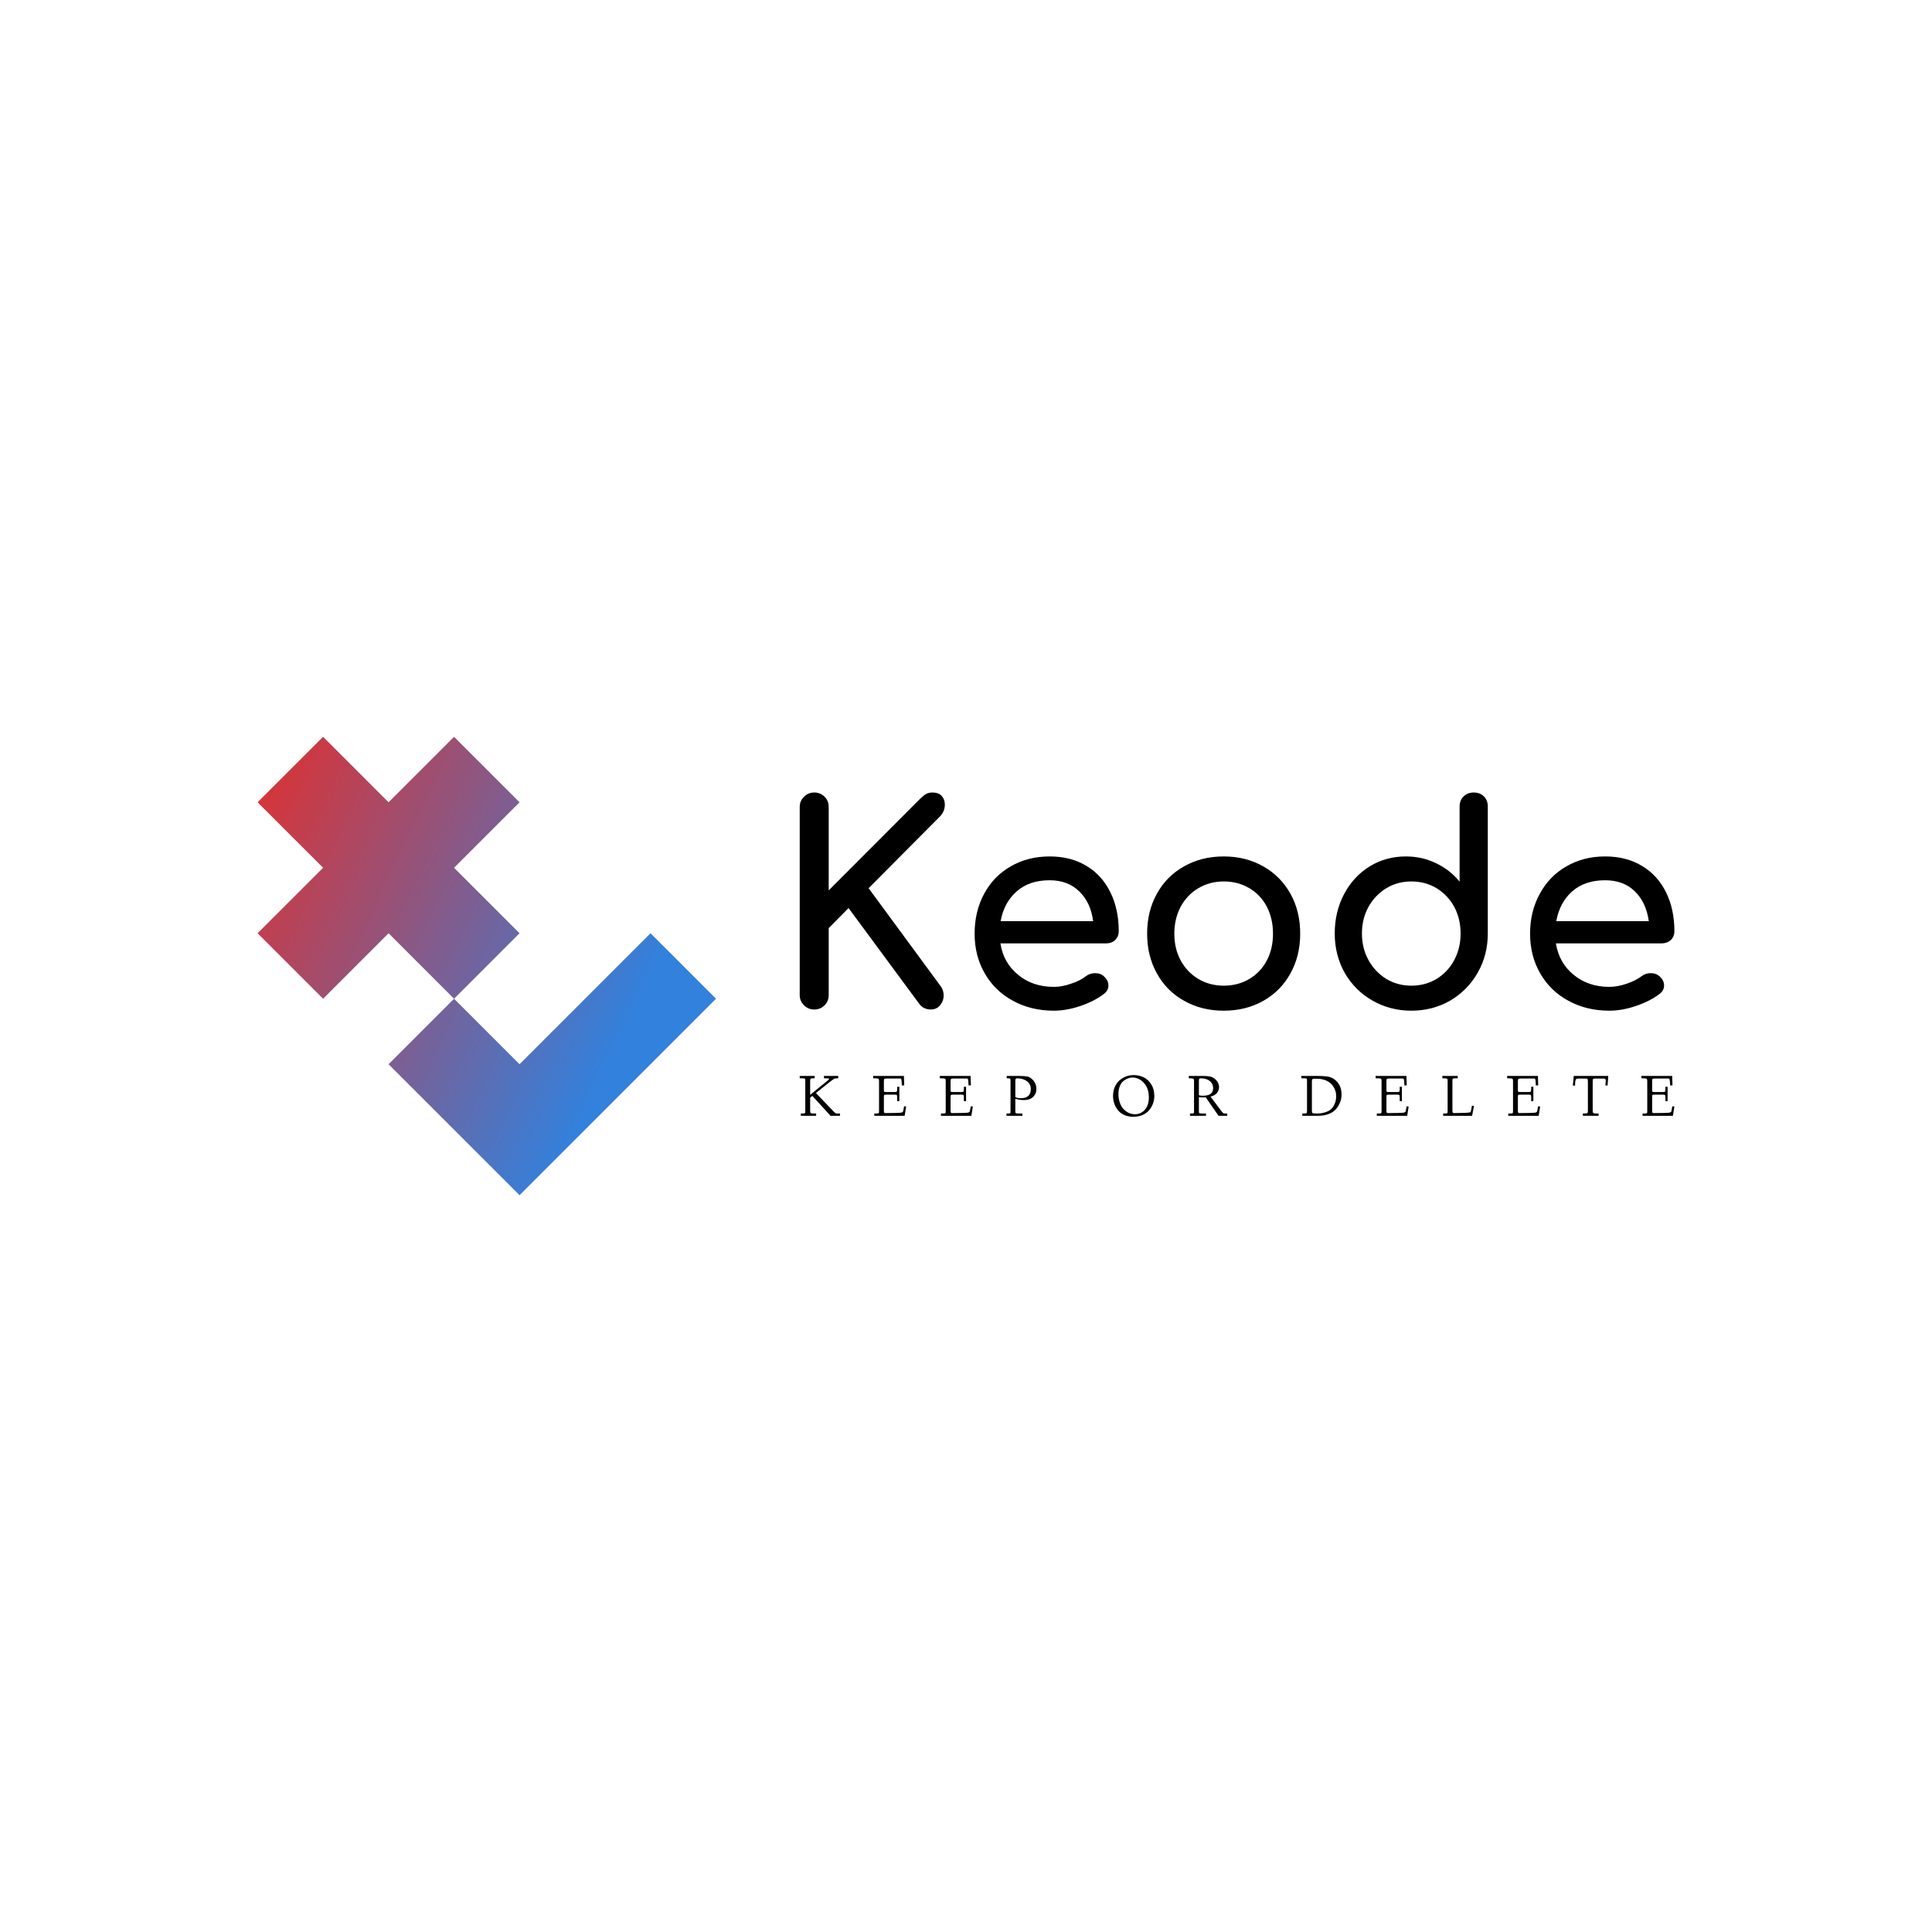
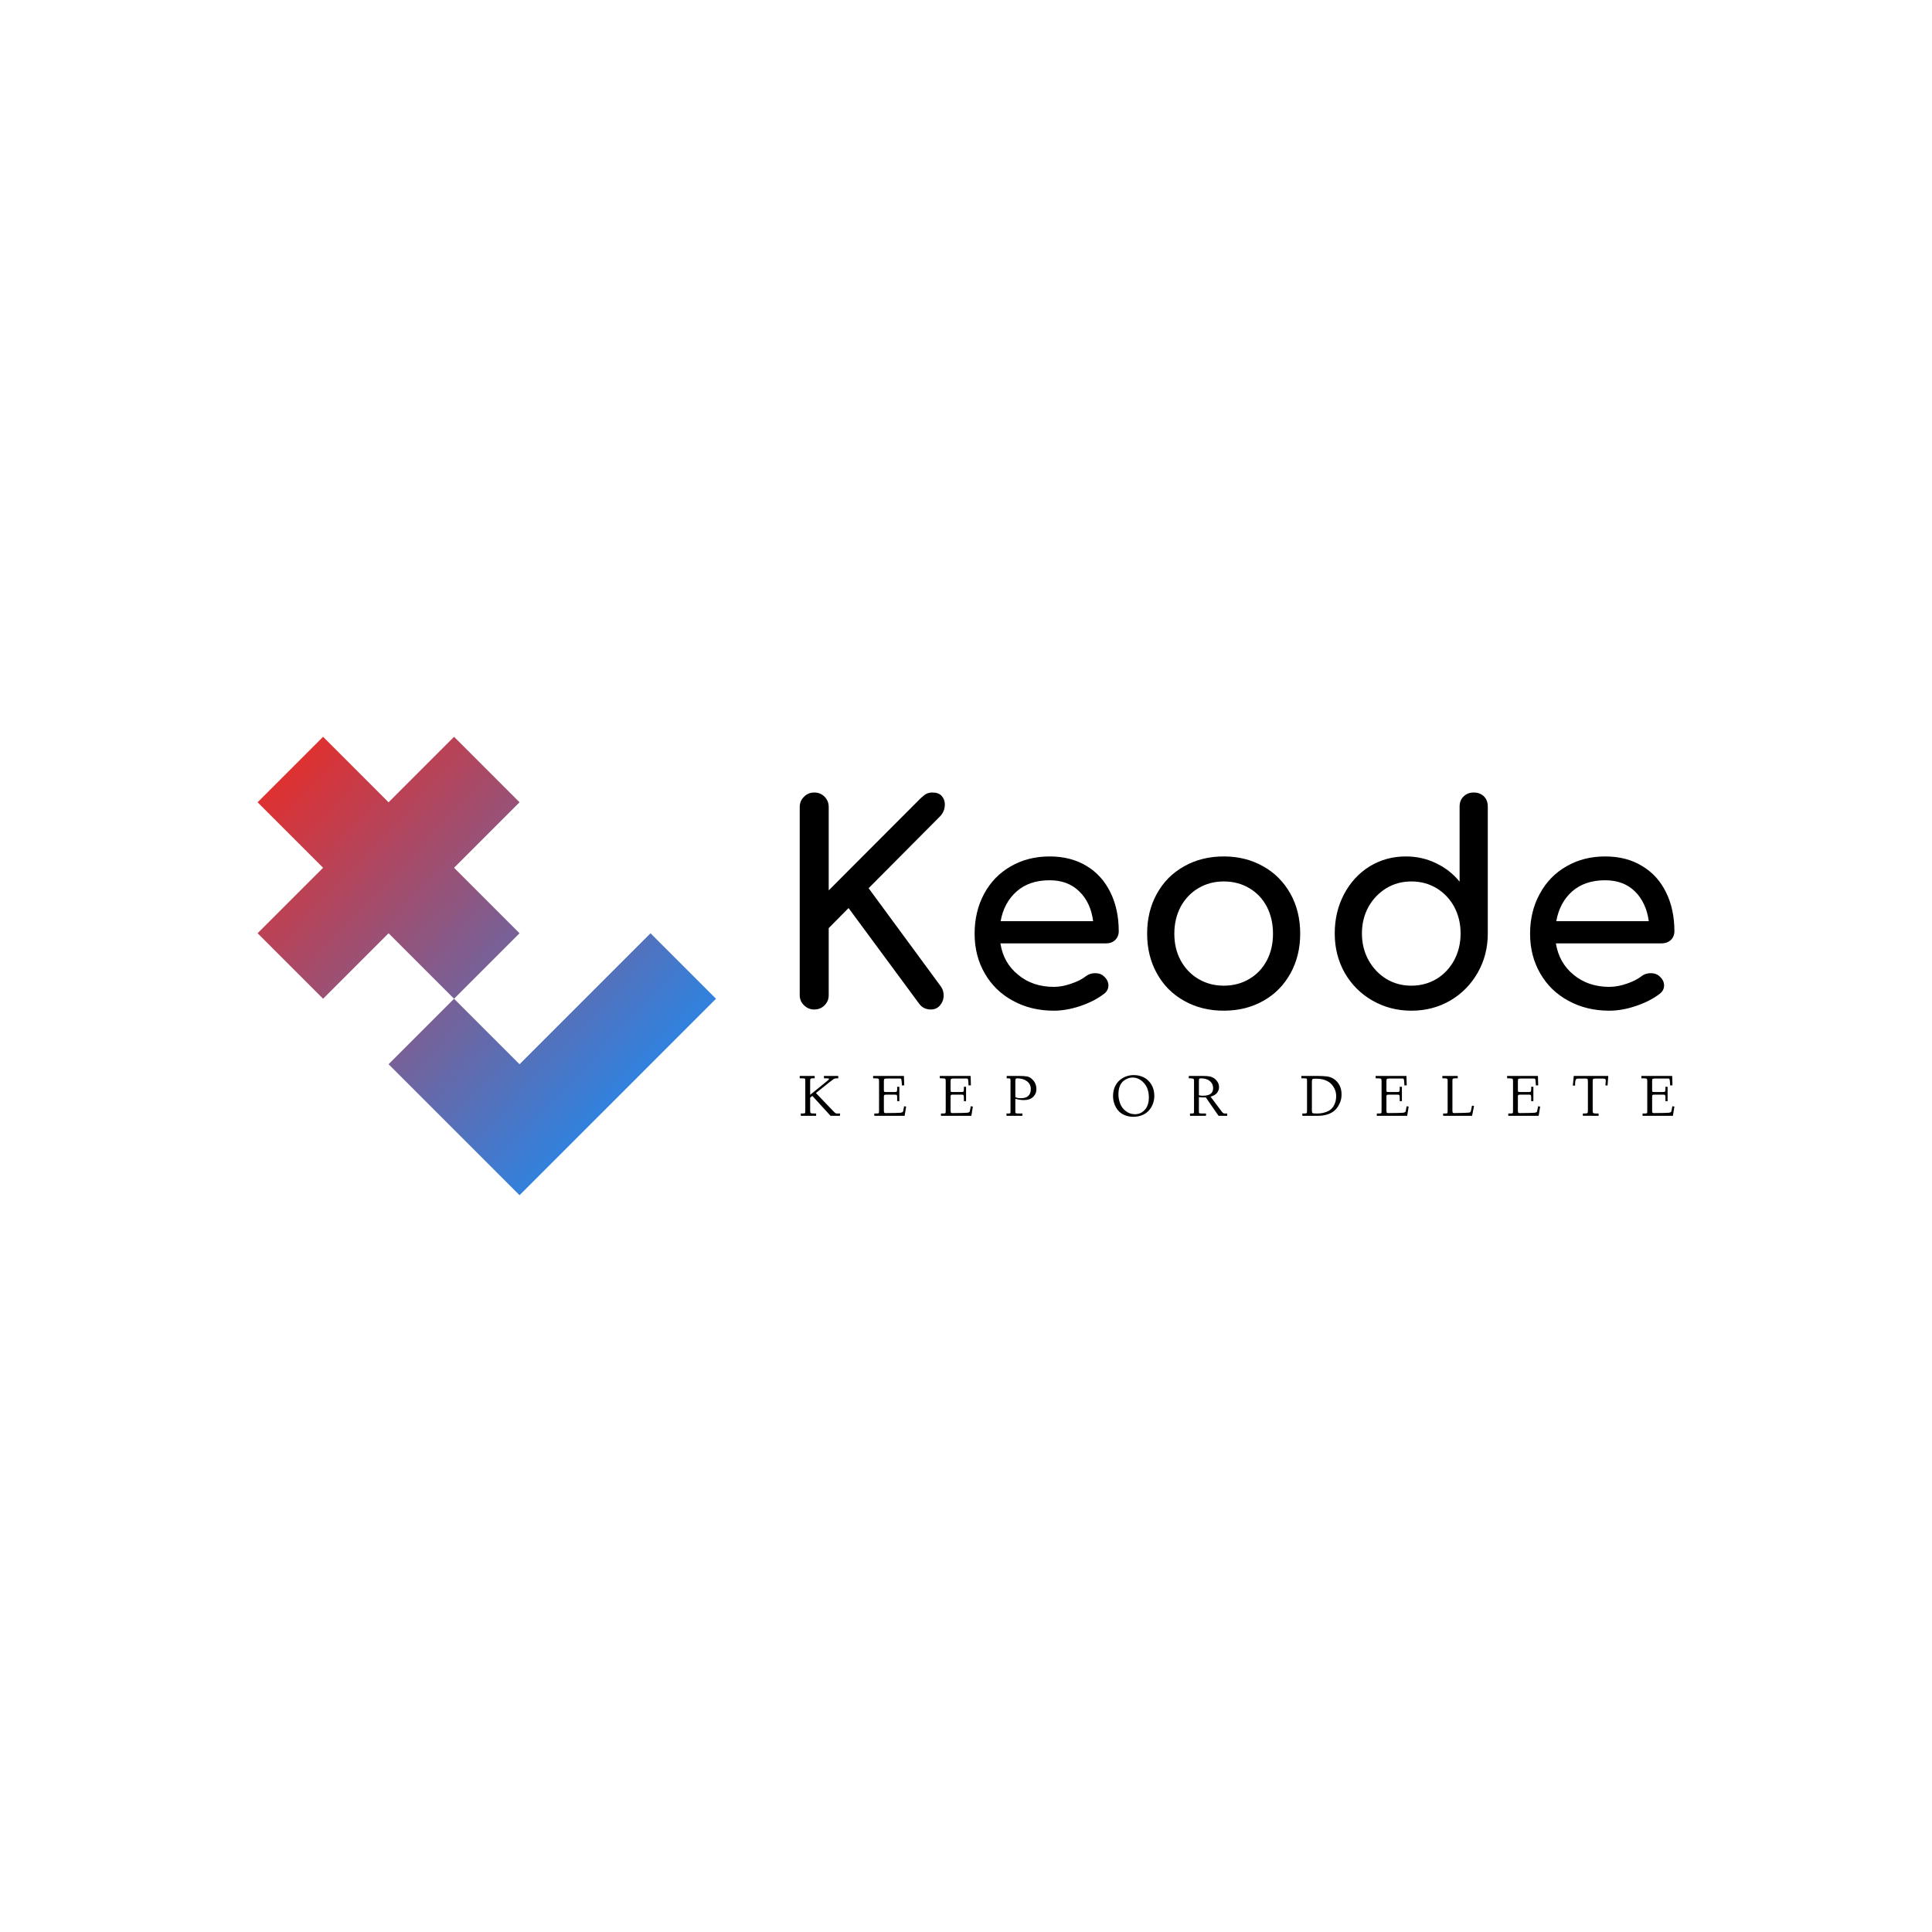
<svg xmlns="http://www.w3.org/2000/svg" data-v-29081953="" viewBox="0 0 300 300">
  <defs data-v-29081953="" />
  <rect data-v-29081953="" fill="transparent" x="0" y="0" width="300px" height="300px" class="logo-background-square" />
  <defs data-v-29081953="" />
  <g data-v-29081953="" id="0a5d2228-bbf8-4a90-b3c1-82fc26b2f0a2" fill="#000000" transform="matrix(3.082597,0,0,3.082597,119.8651,118.7455)">
    <path d="M2.86 11.61L2.86 11.61Q2.86 11.91 2.65 12.12L2.65 12.12L2.65 12.12Q2.44 12.33 2.13 12.33L2.13 12.33L2.13 12.33Q1.83 12.33 1.62 12.12L1.62 12.12L1.62 12.12Q1.40 11.91 1.40 11.61L1.40 11.61L1.40 2.13L1.40 2.13Q1.40 1.82 1.62 1.61L1.62 1.61L1.62 1.61Q1.83 1.40 2.13 1.40L2.13 1.40L2.13 1.40Q2.44 1.40 2.65 1.61L2.65 1.61L2.65 1.61Q2.86 1.82 2.86 2.13L2.86 2.13L2.86 6.33L7.49 1.69L7.49 1.69Q7.66 1.53 7.79 1.46L7.79 1.46L7.79 1.46Q7.92 1.40 8.09 1.40L8.09 1.40L8.09 1.40Q8.39 1.40 8.55 1.57L8.55 1.57L8.55 1.57Q8.71 1.75 8.71 2.00L8.71 2.00L8.71 2.00Q8.71 2.37 8.44 2.63L8.44 2.63L4.87 6.22L8.51 11.17L8.51 11.17Q8.65 11.37 8.65 11.62L8.65 11.62L8.65 11.62Q8.65 11.90 8.47 12.12L8.47 12.12L8.47 12.12Q8.29 12.33 8.01 12.33L8.01 12.33L8.01 12.33Q7.62 12.33 7.41 12.03L7.41 12.03L3.86 7.22L2.86 8.23L2.86 11.61ZM17.47 8.39L17.47 8.39Q17.47 8.65 17.29 8.83L17.29 8.83L17.29 8.83Q17.11 9.00 16.83 9.00L16.83 9.00L11.51 9.00L11.51 9.00Q11.66 9.98 12.40 10.58L12.40 10.58L12.40 10.58Q13.13 11.19 14.20 11.19L14.20 11.19L14.20 11.19Q14.62 11.19 15.07 11.03L15.07 11.03L15.07 11.03Q15.53 10.88 15.82 10.65L15.82 10.65L15.82 10.65Q16.02 10.50 16.28 10.50L16.28 10.50L16.28 10.50Q16.55 10.50 16.70 10.64L16.70 10.64L16.70 10.64Q16.95 10.85 16.95 11.12L16.95 11.12L16.95 11.12Q16.95 11.37 16.73 11.54L16.73 11.54L16.73 11.54Q16.25 11.91 15.55 12.15L15.55 12.15L15.55 12.15Q14.84 12.39 14.20 12.39L14.20 12.39L14.20 12.39Q13.05 12.39 12.14 11.89L12.14 11.89L12.14 11.89Q11.23 11.40 10.72 10.51L10.72 10.51L10.72 10.51Q10.21 9.63 10.21 8.51L10.21 8.51L10.21 8.51Q10.21 7.39 10.69 6.50L10.69 6.50L10.69 6.50Q11.17 5.61 12.03 5.12L12.03 5.12L12.03 5.12Q12.89 4.62 13.99 4.62L13.99 4.62L13.99 4.62Q15.06 4.62 15.85 5.10L15.85 5.10L15.85 5.10Q16.63 5.57 17.05 6.43L17.05 6.43L17.05 6.43Q17.47 7.28 17.47 8.39L17.47 8.39ZM13.99 5.82L13.99 5.82Q12.96 5.82 12.33 6.38L12.33 6.38L12.33 6.38Q11.69 6.94 11.52 7.88L11.52 7.88L16.18 7.88L16.18 7.88Q16.06 6.94 15.48 6.38L15.48 6.38L15.48 6.38Q14.91 5.82 13.99 5.82L13.99 5.82ZM22.76 4.62L22.76 4.62Q23.87 4.62 24.75 5.12L24.75 5.12L24.75 5.12Q25.62 5.61 26.12 6.50L26.12 6.50L26.12 6.50Q26.61 7.38 26.61 8.51L26.61 8.51L26.61 8.51Q26.61 9.63 26.12 10.51L26.12 10.51L26.12 10.51Q25.63 11.40 24.76 11.89L24.76 11.89L24.76 11.89Q23.88 12.39 22.76 12.39L22.76 12.39L22.76 12.39Q21.64 12.39 20.76 11.89L20.76 11.89L20.76 11.89Q19.88 11.40 19.39 10.51L19.39 10.51L19.39 10.51Q18.90 9.63 18.90 8.51L18.90 8.51L18.90 8.51Q18.90 7.38 19.39 6.50L19.39 6.50L19.39 6.50Q19.88 5.61 20.76 5.12L20.76 5.12L20.76 5.12Q21.64 4.62 22.76 4.62L22.76 4.62ZM22.76 5.88L22.76 5.88Q22.05 5.88 21.48 6.22L21.48 6.22L21.48 6.22Q20.92 6.55 20.59 7.15L20.59 7.15L20.59 7.15Q20.27 7.76 20.27 8.51L20.27 8.51L20.27 8.51Q20.27 9.27 20.59 9.86L20.59 9.86L20.59 9.86Q20.92 10.46 21.48 10.79L21.48 10.79L21.48 10.79Q22.05 11.13 22.76 11.13L22.76 11.13L22.76 11.13Q23.48 11.13 24.05 10.79L24.05 10.79L24.05 10.79Q24.61 10.46 24.93 9.86L24.93 9.86L24.93 9.86Q25.24 9.27 25.24 8.51L25.24 8.51L25.24 8.51Q25.24 7.76 24.93 7.15L24.93 7.15L24.93 7.15Q24.61 6.55 24.05 6.22L24.05 6.22L24.05 6.22Q23.48 5.88 22.76 5.88L22.76 5.88ZM35.35 1.40L35.35 1.40Q35.67 1.40 35.87 1.60L35.87 1.60L35.87 1.60Q36.06 1.79 36.06 2.11L36.06 2.11L36.06 8.50L36.06 8.50Q36.06 9.59 35.55 10.48L35.55 10.48L35.55 10.48Q35.04 11.37 34.17 11.88L34.17 11.88L34.17 11.88Q33.29 12.39 32.21 12.39L32.21 12.39L32.21 12.39Q31.14 12.39 30.25 11.88L30.25 11.88L30.25 11.88Q29.36 11.37 28.85 10.48L28.85 10.48L28.85 10.48Q28.35 9.59 28.35 8.50L28.35 8.50L28.35 8.50Q28.35 7.41 28.82 6.52L28.82 6.52L28.82 6.52Q29.29 5.63 30.11 5.12L30.11 5.12L30.11 5.12Q30.93 4.62 31.93 4.62L31.93 4.62L31.93 4.62Q32.75 4.62 33.45 4.96L33.45 4.96L33.45 4.96Q34.15 5.29 34.64 5.89L34.64 5.89L34.64 2.11L34.64 2.11Q34.64 1.79 34.84 1.60L34.84 1.60L34.84 1.60Q35.04 1.40 35.35 1.40L35.35 1.40ZM32.21 11.13L32.21 11.13Q32.91 11.13 33.48 10.79L33.48 10.79L33.48 10.79Q34.05 10.44 34.37 9.84L34.37 9.84L34.37 9.84Q34.69 9.24 34.69 8.50L34.69 8.50L34.69 8.50Q34.69 7.76 34.37 7.16L34.37 7.16L34.37 7.16Q34.05 6.57 33.48 6.22L33.48 6.22L33.48 6.22Q32.91 5.88 32.21 5.88L32.21 5.88L32.21 5.88Q31.51 5.88 30.95 6.22L30.95 6.22L30.95 6.22Q30.38 6.57 30.05 7.16L30.05 7.16L30.05 7.16Q29.72 7.76 29.72 8.50L29.72 8.50L29.72 8.50Q29.72 9.24 30.05 9.84L30.05 9.84L30.05 9.84Q30.38 10.44 30.95 10.79L30.95 10.79L30.95 10.79Q31.51 11.13 32.21 11.13L32.21 11.13ZM45.46 8.39L45.46 8.39Q45.46 8.65 45.28 8.83L45.28 8.83L45.28 8.83Q45.09 9.00 44.81 9.00L44.81 9.00L39.49 9.00L39.49 9.00Q39.65 9.98 40.38 10.58L40.38 10.58L40.38 10.58Q41.12 11.19 42.18 11.19L42.18 11.19L42.18 11.19Q42.60 11.19 43.06 11.03L43.06 11.03L43.06 11.03Q43.51 10.88 43.81 10.65L43.81 10.65L43.81 10.65Q44.00 10.50 44.27 10.50L44.27 10.50L44.27 10.50Q44.53 10.50 44.69 10.64L44.69 10.64L44.69 10.64Q44.94 10.85 44.94 11.12L44.94 11.12L44.94 11.12Q44.94 11.37 44.72 11.54L44.72 11.54L44.72 11.54Q44.24 11.91 43.53 12.15L43.53 12.15L43.53 12.15Q42.83 12.39 42.18 12.39L42.18 12.39L42.18 12.39Q41.03 12.39 40.12 11.89L40.12 11.89L40.12 11.89Q39.21 11.40 38.70 10.51L38.70 10.51L38.70 10.51Q38.19 9.63 38.19 8.51L38.19 8.51L38.19 8.51Q38.19 7.39 38.68 6.50L38.68 6.50L38.68 6.50Q39.16 5.61 40.02 5.12L40.02 5.12L40.02 5.12Q40.88 4.62 41.97 4.62L41.97 4.62L41.97 4.62Q43.05 4.62 43.83 5.10L43.83 5.10L43.83 5.10Q44.62 5.57 45.04 6.43L45.04 6.43L45.04 6.43Q45.46 7.28 45.46 8.39L45.46 8.39ZM41.97 5.82L41.97 5.82Q40.95 5.82 40.31 6.38L40.31 6.38L40.31 6.38Q39.68 6.94 39.51 7.88L39.51 7.88L44.17 7.88L44.17 7.88Q44.04 6.94 43.47 6.38L43.47 6.38L43.47 6.38Q42.90 5.82 41.97 5.82L41.97 5.82Z" />
  </g>
  <defs data-v-29081953="">
-     <linearGradient data-v-29081953="" gradientTransform="rotate(25)" id="d194977c-6c78-46bc-9934-68822c3af71a" x1="0%" y1="0%" x2="100%" y2="0%">
+     <linearGradient data-v-29081953="" gradientTransform="rotate(25)" id="d194977c-6c78-46bc-9934-68822c3af71a" x1="2.5" y1="1" x2="16" y2="5.5" gradientUnits="userSpaceOnUse">
      <stop data-v-29081953="" offset="0%" stop-color="#E0302F" stop-opacity="1" />
      <stop data-v-29081953="" offset="100%" stop-color="#3281DD" stop-opacity="1" />
    </linearGradient>
  </defs>
  <g data-v-29081953="" id="85a4c602-ebff-4b72-8f0d-552a0acc1598" stroke="none" fill="url(#d194977c-6c78-46bc-9934-68822c3af71a)" transform="matrix(5.084342,0,0,5.084342,34.91566,109.3253)">
    <path d="M7 5l2-2-2-2-2 2-2-2-2 2 2 2-2 2 2 2 2-2 2 2 2-2zM9 11L7 9l-2 2 4 4 6-6-2-2z" />
  </g>
  <defs data-v-29081953="" />
  <g data-v-29081953="" id="d9a8d678-4209-4fc6-bd46-08230c0825f4" fill="#000000" transform="matrix(0.6636335,0,0,0.6636335,123.9286,165.0276)">
    <path d="M0.96 3.64L0.38 3.64L0.38 3.08L3.88 3.08L3.88 3.64L3.43 3.64L3.43 3.64Q3.03 3.64 2.93 3.73L2.93 3.73L2.93 3.73Q2.82 3.84 2.82 4.28L2.82 4.28L2.82 7.50L6.90 4.18L6.90 4.18Q7.25 3.89 7.25 3.77L7.25 3.77L7.25 3.77Q7.25 3.64 6.61 3.64L6.61 3.64L6.06 3.64L6.04 3.08L9.39 3.08L9.39 3.64L9.03 3.64L9.03 3.64Q8.60 3.64 8.39 3.76L8.39 3.76L8.39 3.76Q8.22 3.86 7.33 4.55L7.33 4.55L4.17 7.08L8.40 11.49L8.40 11.49Q8.76 11.87 9.00 11.87L9.00 11.87L9.82 11.87L9.79 12.41L7.59 12.41L3.33 7.74L2.82 8.16L2.82 11.22L2.82 11.22Q2.82 11.70 2.98 11.79L2.98 11.79L2.98 11.79Q3.15 11.87 3.92 11.87L3.92 11.87L4.22 11.87L4.22 12.41L0.64 12.41L0.63 11.87L1.00 11.87L1.00 11.87Q1.51 11.87 1.60 11.79L1.60 11.79L1.60 11.79Q1.68 11.70 1.68 11.25L1.68 11.25L1.68 4.14L1.68 4.14Q1.68 3.77 1.58 3.71L1.58 3.71L1.58 3.71Q1.47 3.64 0.96 3.64L0.96 3.64ZM17.56 3.64L17.55 3.08L24.76 3.08L24.76 3.08Q24.77 4.14 24.83 5.28L24.83 5.28L24.28 5.30L24.28 5.30Q24.27 4.66 24.21 4.25L24.21 4.25L24.21 4.25Q24.17 3.89 24.12 3.80L24.12 3.80L24.12 3.80Q24.06 3.71 23.95 3.69L23.95 3.69L23.95 3.69Q23.85 3.68 23.26 3.68L23.26 3.68L20.88 3.68L20.88 3.68Q20.34 3.68 20.19 3.77L20.19 3.77L20.19 3.77Q20.07 3.86 20.07 4.33L20.07 4.33L20.07 6.28L20.07 6.28Q20.07 6.69 20.13 6.76L20.13 6.76L20.13 6.76Q20.19 6.84 20.54 6.84L20.54 6.84L22.65 6.84L22.65 6.84Q23.01 6.84 23.09 6.73L23.09 6.73L23.09 6.73Q23.17 6.63 23.18 6.14L23.18 6.14L23.18 5.61L23.69 5.63L23.69 8.97L23.18 8.97L23.18 8.24L23.18 8.24Q23.18 7.66 23.11 7.57L23.11 7.57L23.11 7.57Q23.02 7.46 22.67 7.46L22.67 7.46L20.58 7.46L20.58 7.46Q20.24 7.46 20.16 7.54L20.16 7.54L20.16 7.54Q20.07 7.63 20.07 7.89L20.07 7.89L20.07 11.20L20.07 11.20Q20.07 11.57 20.16 11.67L20.16 11.67L20.16 11.67Q20.24 11.77 20.51 11.77L20.51 11.77L20.51 11.77Q23.43 11.75 23.96 11.69L23.96 11.69L23.96 11.69Q24.48 11.63 24.56 11.38L24.56 11.38L24.57 11.36L24.58 11.35L24.80 10.17L25.28 10.25L24.93 12.41L17.83 12.41L17.83 11.87L18.20 11.87L18.20 11.87Q18.76 11.87 18.84 11.80L18.84 11.80L18.84 11.80Q18.94 11.72 18.94 11.33L18.94 11.33L18.94 4.24L18.94 4.24Q18.94 3.82 18.79 3.73L18.79 3.73L18.79 3.73Q18.61 3.64 17.96 3.64L17.96 3.64L17.56 3.64ZM33.17 3.64L33.15 3.08L40.37 3.08L40.37 3.08Q40.38 4.14 40.43 5.28L40.43 5.28L39.89 5.30L39.89 5.30Q39.87 4.66 39.82 4.25L39.82 4.25L39.82 4.25Q39.78 3.89 39.72 3.80L39.72 3.80L39.72 3.80Q39.67 3.71 39.55 3.69L39.55 3.69L39.55 3.69Q39.46 3.68 38.87 3.68L38.87 3.68L36.49 3.68L36.49 3.68Q35.94 3.68 35.80 3.77L35.80 3.77L35.80 3.77Q35.68 3.86 35.68 4.33L35.68 4.33L35.68 6.28L35.68 6.28Q35.68 6.69 35.73 6.76L35.73 6.76L35.73 6.76Q35.80 6.84 36.14 6.84L36.14 6.84L38.25 6.84L38.25 6.84Q38.62 6.84 38.70 6.73L38.70 6.73L38.70 6.73Q38.78 6.63 38.79 6.14L38.79 6.14L38.79 5.61L39.30 5.63L39.30 8.97L38.79 8.97L38.79 8.24L38.79 8.24Q38.79 7.66 38.71 7.57L38.71 7.57L38.71 7.57Q38.63 7.46 38.28 7.46L38.28 7.46L36.18 7.46L36.18 7.46Q35.85 7.46 35.76 7.54L35.76 7.54L35.76 7.54Q35.68 7.63 35.68 7.89L35.68 7.89L35.68 11.20L35.68 11.20Q35.68 11.57 35.76 11.67L35.76 11.67L35.76 11.67Q35.85 11.77 36.12 11.77L36.12 11.77L36.12 11.77Q39.04 11.75 39.57 11.69L39.57 11.69L39.57 11.69Q40.09 11.63 40.17 11.38L40.17 11.38L40.17 11.36L40.18 11.35L40.41 10.17L40.89 10.25L40.54 12.41L33.43 12.41L33.43 11.87L33.80 11.87L33.80 11.87Q34.36 11.87 34.45 11.80L34.45 11.80L34.45 11.80Q34.54 11.72 34.54 11.33L34.54 11.33L34.54 4.24L34.54 4.24Q34.54 3.82 34.39 3.73L34.39 3.73L34.39 3.73Q34.22 3.64 33.56 3.64L33.56 3.64L33.17 3.64ZM52.49 12.41L48.76 12.41L48.76 11.87L49.20 11.87L49.20 11.87Q49.57 11.87 49.63 11.81L49.63 11.81L49.63 11.81Q49.70 11.74 49.70 11.46L49.70 11.46L49.70 4.14L49.70 4.14Q49.70 3.81 49.62 3.72L49.62 3.72L49.62 3.72Q49.53 3.64 49.17 3.64L49.17 3.64L48.80 3.64L48.82 3.08L51.70 3.08L51.70 3.08Q52.85 3.08 53.50 3.19L53.50 3.19L53.50 3.19Q54.10 3.28 54.57 3.68L54.57 3.68L54.57 3.68Q55.76 4.64 55.76 6.19L55.76 6.19L55.76 6.19Q55.76 7.23 55.00 7.98L55.00 7.98L55.00 7.98Q54.22 8.74 52.81 8.73L52.81 8.73L52.81 8.73Q52.64 8.73 52.22 8.70L52.22 8.70L52.22 8.70Q52.11 8.69 51.69 8.62L51.69 8.62L51.69 8.62Q51.35 8.55 51.26 8.54L51.26 8.54L51.26 8.54Q50.96 8.47 50.95 8.46L50.95 8.46L50.83 8.44L50.83 11.46L50.83 11.46Q50.83 11.74 50.96 11.81L50.96 11.81L50.96 11.81Q51.07 11.87 51.79 11.87L51.79 11.87L52.49 11.87L52.49 12.41ZM50.83 4.28L50.83 8.02L50.83 8.02Q51.18 8.29 52.15 8.29L52.15 8.29L52.15 8.29Q53.29 8.29 53.86 7.75L53.86 7.75L53.86 7.75Q54.45 7.21 54.45 6.16L54.45 6.16L54.45 6.16Q54.45 4.98 53.54 4.31L53.54 4.31L53.54 4.31Q52.64 3.64 51.26 3.64L51.26 3.64L51.26 3.64Q51.00 3.64 50.92 3.75L50.92 3.75L50.92 3.75Q50.84 3.84 50.83 4.28L50.83 4.28ZM73.69 7.83L73.69 7.83L73.69 7.83Q73.69 6.62 74.09 5.68L74.09 5.68L74.09 5.68Q74.51 4.72 75.20 4.12L75.20 4.12L75.20 4.12Q75.89 3.51 76.75 3.19L76.75 3.19L76.75 3.19Q77.59 2.88 78.54 2.88L78.54 2.88L78.54 2.88Q79.80 2.88 80.86 3.40L80.86 3.40L80.86 3.40Q81.94 3.93 82.65 5.07L82.65 5.07L82.65 5.07Q83.34 6.17 83.35 7.75L83.35 7.75L83.35 7.75Q83.35 8.70 83.04 9.54L83.04 9.54L83.04 9.54Q82.74 10.38 82.13 11.10L82.13 11.10L82.13 11.10Q81.53 11.81 80.59 12.22L80.59 12.22L80.59 12.22Q79.63 12.63 78.44 12.64L78.44 12.64L78.44 12.64Q77.30 12.64 76.36 12.23L76.36 12.23L76.36 12.23Q75.43 11.83 74.87 11.14L74.87 11.14L74.87 11.14Q74.29 10.45 74.00 9.60L74.00 9.60L74.00 9.60Q73.69 8.72 73.69 7.83ZM74.95 7.38L74.95 7.38L74.95 7.38Q74.95 8.52 75.38 9.60L75.38 9.60L75.38 9.60Q75.78 10.64 76.71 11.33L76.71 11.33L76.71 11.33Q77.62 12.03 78.81 12.04L78.81 12.04L78.81 12.04Q80.19 12.04 81.12 11.01L81.12 11.01L81.12 11.01Q82.07 9.97 82.07 8.10L82.07 8.10L82.07 8.10Q82.07 5.99 80.91 4.72L80.91 4.72L80.91 4.72Q79.76 3.46 78.25 3.45L78.25 3.45L78.25 3.45Q77.73 3.45 77.19 3.65L77.19 3.65L77.19 3.65Q76.64 3.85 76.14 4.25L76.14 4.25L76.14 4.25Q75.59 4.68 75.27 5.48L75.27 5.48L75.27 5.48Q74.95 6.27 74.95 7.38ZM91.80 3.64L91.41 3.64L91.42 3.08L94.64 3.08L94.64 3.08Q95.78 3.08 96.38 3.21L96.38 3.21L96.38 3.21Q97.02 3.37 97.49 3.75L97.49 3.75L97.49 3.75Q98.49 4.57 98.49 5.71L98.49 5.71L98.49 5.71Q98.49 6.43 98.02 7.04L98.02 7.04L98.02 7.04Q97.53 7.66 96.50 7.92L96.50 7.92L99.18 11.49L99.18 11.49Q99.49 11.87 99.78 11.87L99.78 11.87L100.39 11.87L100.41 12.41L98.38 12.41L95.39 8.10L95.22 8.10L95.22 8.10Q95.18 8.10 95.12 8.11L95.12 8.11L95.12 8.11Q95.07 8.11 95.05 8.11L95.05 8.11L95.05 8.11Q94.17 8.11 93.78 8.03L93.78 8.03L93.78 11.46L93.78 11.46Q93.78 11.76 93.92 11.81L93.92 11.81L93.92 11.81Q94.04 11.87 94.75 11.87L94.75 11.87L95.46 11.87L95.43 12.41L91.70 12.41L91.70 11.87L92.03 11.87L92.03 11.87Q92.49 11.87 92.56 11.81L92.56 11.81L92.56 11.81Q92.64 11.74 92.64 11.46L92.64 11.46L92.64 4.14L92.64 4.14Q92.64 3.82 92.45 3.73L92.45 3.73L92.45 3.73Q92.22 3.64 91.80 3.64L91.80 3.64ZM93.78 4.28L93.78 7.57L93.78 7.57Q93.96 7.70 94.67 7.71L94.67 7.71L94.67 7.71Q95.94 7.71 96.52 7.27L96.52 7.27L96.52 7.27Q97.11 6.84 97.11 5.92L97.11 5.92L97.11 5.92Q97.11 4.92 96.34 4.27L96.34 4.27L96.34 4.27Q95.58 3.64 94.20 3.64L94.20 3.64L94.20 3.64Q93.95 3.64 93.86 3.75L93.86 3.75L93.86 3.75Q93.78 3.84 93.78 4.28L93.78 4.28ZM117.78 3.64L117.74 3.08L121.52 3.08L121.52 3.08Q122.83 3.08 123.70 3.19L123.70 3.19L123.70 3.19Q124.52 3.29 125.21 3.69L125.21 3.69L125.21 3.69Q126.16 4.27 126.67 5.24L126.67 5.24L126.67 5.24Q127.16 6.21 127.16 7.39L127.16 7.39L127.16 7.39Q127.16 8.05 127.02 8.65L127.02 8.65L127.02 8.65Q126.86 9.29 126.47 9.98L126.47 9.98L126.47 9.98Q126.04 10.73 125.48 11.21L125.48 11.21L125.48 11.21Q124.85 11.76 123.88 12.08L123.88 12.08L123.88 12.08Q122.88 12.41 121.60 12.41L121.60 12.41L117.99 12.41L117.97 11.87L118.35 11.87L118.35 11.87Q118.87 11.87 118.97 11.79L118.97 11.79L118.97 11.79Q119.08 11.70 119.08 11.25L119.08 11.25L119.08 4.14L119.08 4.14Q119.08 3.77 118.99 3.71L118.99 3.71L118.99 3.71Q118.88 3.64 118.36 3.64L118.36 3.64L117.78 3.64ZM120.22 4.39L120.22 11.22L120.22 11.22Q120.22 11.67 120.38 11.77L120.38 11.77L120.38 11.77Q120.54 11.87 121.41 11.87L121.41 11.87L121.41 11.87Q122.46 11.87 123.25 11.61L123.25 11.61L123.25 11.61Q124.11 11.35 124.54 10.99L124.54 10.99L124.54 10.99Q125.04 10.58 125.34 10.05L125.34 10.05L125.34 10.05Q125.64 9.52 125.77 8.96L125.77 8.96L125.77 8.96Q125.90 8.41 125.90 7.82L125.90 7.82L125.90 7.82Q125.90 7.03 125.63 6.34L125.63 6.34L125.63 6.34Q125.36 5.65 124.84 5.05L124.84 5.05L124.84 5.05Q124.30 4.46 123.40 4.09L123.40 4.09L123.40 4.09Q122.47 3.73 121.31 3.73L121.31 3.73L120.79 3.73L120.79 3.73Q120.43 3.73 120.33 3.85L120.33 3.85L120.33 3.85Q120.22 3.99 120.22 4.39L120.22 4.39ZM135.15 3.64L135.13 3.08L142.34 3.08L142.34 3.08Q142.36 4.14 142.41 5.28L142.41 5.28L141.87 5.30L141.87 5.30Q141.85 4.66 141.80 4.25L141.80 4.25L141.80 4.25Q141.76 3.89 141.70 3.80L141.70 3.80L141.70 3.80Q141.65 3.71 141.53 3.69L141.53 3.69L141.53 3.69Q141.44 3.68 140.85 3.68L140.85 3.68L138.47 3.68L138.47 3.68Q137.92 3.68 137.78 3.77L137.78 3.77L137.78 3.77Q137.66 3.86 137.66 4.33L137.66 4.33L137.66 6.28L137.66 6.28Q137.66 6.69 137.71 6.76L137.71 6.76L137.71 6.76Q137.78 6.84 138.12 6.84L138.12 6.84L140.23 6.84L140.23 6.84Q140.59 6.84 140.68 6.73L140.68 6.73L140.68 6.73Q140.76 6.63 140.77 6.14L140.77 6.14L140.77 5.61L141.28 5.63L141.28 8.97L140.77 8.97L140.77 8.24L140.77 8.24Q140.77 7.66 140.69 7.57L140.69 7.57L140.69 7.57Q140.61 7.46 140.26 7.46L140.26 7.46L138.16 7.46L138.16 7.46Q137.83 7.46 137.74 7.54L137.74 7.54L137.74 7.54Q137.66 7.63 137.66 7.89L137.66 7.89L137.66 11.20L137.66 11.20Q137.66 11.57 137.74 11.67L137.74 11.67L137.74 11.67Q137.83 11.77 138.10 11.77L138.10 11.77L138.10 11.77Q141.02 11.75 141.54 11.69L141.54 11.69L141.54 11.69Q142.06 11.63 142.15 11.38L142.15 11.38L142.15 11.36L142.16 11.35L142.39 10.17L142.86 10.25L142.52 12.41L135.41 12.41L135.41 11.87L135.78 11.87L135.78 11.87Q136.34 11.87 136.42 11.80L136.42 11.80L136.42 11.80Q136.52 11.72 136.52 11.33L136.52 11.33L136.52 4.24L136.52 4.24Q136.52 3.82 136.37 3.73L136.37 3.73L136.37 3.73Q136.20 3.64 135.54 3.64L135.54 3.64L135.15 3.64ZM151.23 3.64L150.74 3.64L150.75 3.08L154.34 3.08L154.34 3.64L153.71 3.64L153.71 3.64Q153.33 3.64 153.22 3.72L153.22 3.72L153.22 3.72Q153.10 3.80 153.10 4.16L153.10 4.16L153.10 11.22L153.10 11.22Q153.10 11.57 153.19 11.67L153.19 11.67L153.19 11.67Q153.28 11.77 153.57 11.77L153.57 11.77L153.57 11.77Q156.44 11.74 157.10 11.63L157.10 11.63L157.10 11.63Q157.31 11.61 157.39 11.39L157.39 11.39L157.39 11.39Q157.47 11.17 157.67 10.05L157.67 10.05L158.16 10.08L157.70 12.41L150.94 12.41L150.92 11.87L151.31 11.87L151.31 11.87Q151.82 11.87 151.89 11.80L151.89 11.80L151.89 11.80Q151.97 11.72 151.98 11.33L151.98 11.33L151.98 4.09L151.98 4.09Q151.98 3.80 151.82 3.72L151.82 3.72L151.82 3.72Q151.67 3.64 151.23 3.64L151.23 3.64ZM165.91 3.64L165.89 3.08L173.11 3.08L173.11 3.08Q173.12 4.14 173.17 5.28L173.17 5.28L172.63 5.30L172.63 5.30Q172.61 4.66 172.56 4.25L172.56 4.25L172.56 4.25Q172.52 3.89 172.46 3.80L172.46 3.80L172.46 3.80Q172.41 3.71 172.29 3.69L172.29 3.69L172.29 3.69Q172.20 3.68 171.61 3.68L171.61 3.68L169.23 3.68L169.23 3.68Q168.68 3.68 168.54 3.77L168.54 3.77L168.54 3.77Q168.42 3.86 168.42 4.33L168.42 4.33L168.42 6.28L168.42 6.28Q168.42 6.69 168.47 6.76L168.47 6.76L168.47 6.76Q168.54 6.84 168.88 6.84L168.88 6.84L170.99 6.84L170.99 6.84Q171.36 6.84 171.44 6.73L171.44 6.73L171.44 6.73Q171.52 6.63 171.53 6.14L171.53 6.14L171.53 5.61L172.04 5.63L172.04 8.97L171.53 8.97L171.53 8.24L171.53 8.24Q171.53 7.66 171.45 7.57L171.45 7.57L171.45 7.57Q171.37 7.46 171.02 7.46L171.02 7.46L168.92 7.46L168.92 7.46Q168.59 7.46 168.50 7.54L168.50 7.54L168.50 7.54Q168.42 7.63 168.42 7.89L168.42 7.89L168.42 11.20L168.42 11.20Q168.42 11.57 168.50 11.67L168.50 11.67L168.50 11.67Q168.59 11.77 168.86 11.77L168.86 11.77L168.86 11.77Q171.78 11.75 172.31 11.69L172.31 11.69L172.31 11.69Q172.83 11.63 172.91 11.38L172.91 11.38L172.92 11.36L172.92 11.35L173.15 10.17L173.63 10.25L173.28 12.41L166.17 12.41L166.17 11.87L166.54 11.87L166.54 11.87Q167.10 11.87 167.19 11.80L167.19 11.80L167.19 11.80Q167.28 11.72 167.28 11.33L167.28 11.33L167.28 4.24L167.28 4.24Q167.28 3.82 167.13 3.73L167.13 3.73L167.13 3.73Q166.96 3.64 166.30 3.64L166.30 3.64L165.91 3.64ZM181.78 5.35L181.28 5.33L181.28 5.33Q181.41 4.17 181.49 3.08L181.49 3.08L189.57 3.08L189.57 3.08Q189.49 4.13 189.46 4.53L189.46 4.53L189.46 4.53Q189.42 5.26 189.40 5.32L189.40 5.32L188.90 5.30L188.90 5.30Q188.98 4.34 188.98 4.16L188.98 4.16L188.98 4.16Q188.98 3.88 188.84 3.79L188.84 3.79L188.84 3.79Q188.67 3.69 188.26 3.69L188.26 3.69L186.66 3.69L186.66 3.69Q186.15 3.69 186.03 3.79L186.03 3.79L186.03 3.79Q185.93 3.87 185.92 4.36L185.92 4.36L185.92 11.22L185.92 11.22Q185.92 11.66 186.07 11.76L186.07 11.76L186.07 11.76Q186.22 11.87 186.74 11.87L186.74 11.87L187.30 11.87L187.31 12.41L183.62 12.40L183.62 11.87L183.84 11.87L183.84 11.87Q184.51 11.87 184.65 11.79L184.65 11.79L184.65 11.79Q184.80 11.70 184.80 11.28L184.80 11.28L184.80 4.48L184.80 4.48Q184.80 3.92 184.70 3.80L184.70 3.80L184.70 3.80Q184.60 3.69 184.17 3.69L184.17 3.69L182.70 3.69L182.70 3.69Q182.52 3.69 182.45 3.71L182.45 3.71L182.45 3.71Q182.38 3.72 182.27 3.72L182.27 3.72L182.27 3.72Q182.25 3.72 182.13 3.79L182.13 3.79L182.13 3.79Q182.05 3.84 182.02 3.86L182.02 3.86L182.02 3.86Q181.99 3.88 181.95 3.99L181.95 3.99L181.95 3.99Q181.92 4.05 181.90 4.14L181.90 4.14L181.90 4.14Q181.87 4.21 181.85 4.36L181.85 4.36L181.85 4.36Q181.82 4.59 181.82 4.61L181.82 4.61L181.82 4.61Q181.82 4.80 181.81 4.95L181.81 4.95L181.81 4.95Q181.81 5.02 181.80 5.15L181.80 5.15L181.80 5.15Q181.79 5.29 181.78 5.35L181.78 5.35ZM197.32 3.64L197.31 3.08L204.52 3.08L204.52 3.08Q204.53 4.14 204.59 5.28L204.59 5.28L204.04 5.30L204.04 5.30Q204.03 4.66 203.97 4.25L203.97 4.25L203.97 4.25Q203.93 3.89 203.88 3.80L203.88 3.80L203.88 3.80Q203.82 3.71 203.70 3.69L203.70 3.69L203.70 3.69Q203.61 3.68 203.02 3.68L203.02 3.68L200.64 3.68L200.64 3.68Q200.09 3.68 199.95 3.77L199.95 3.77L199.95 3.77Q199.83 3.86 199.83 4.33L199.83 4.33L199.83 6.28L199.83 6.28Q199.83 6.69 199.88 6.76L199.88 6.76L199.88 6.76Q199.95 6.84 200.29 6.84L200.29 6.84L202.41 6.84L202.41 6.84Q202.77 6.84 202.85 6.73L202.85 6.73L202.85 6.73Q202.93 6.63 202.94 6.14L202.94 6.14L202.94 5.61L203.45 5.63L203.45 8.97L202.94 8.97L202.94 8.24L202.94 8.24Q202.94 7.66 202.86 7.57L202.86 7.57L202.86 7.57Q202.78 7.46 202.43 7.46L202.43 7.46L200.33 7.46L200.33 7.46Q200.00 7.46 199.91 7.54L199.91 7.54L199.91 7.54Q199.83 7.63 199.83 7.89L199.83 7.89L199.83 11.20L199.83 11.20Q199.83 11.57 199.91 11.67L199.91 11.67L199.91 11.67Q200.00 11.77 200.27 11.77L200.27 11.77L200.27 11.77Q203.19 11.75 203.72 11.69L203.72 11.69L203.72 11.69Q204.24 11.63 204.32 11.38L204.32 11.38L204.33 11.36L204.33 11.35L204.56 10.17L205.04 10.25L204.69 12.41L197.59 12.41L197.59 11.87L197.96 11.87L197.96 11.87Q198.52 11.87 198.60 11.80L198.60 11.80L198.60 11.80Q198.69 11.72 198.69 11.33L198.69 11.33L198.69 4.24L198.69 4.24Q198.69 3.82 198.54 3.73L198.54 3.73L198.54 3.73Q198.37 3.64 197.72 3.64L197.72 3.64L197.32 3.64Z" />
  </g>
</svg>
